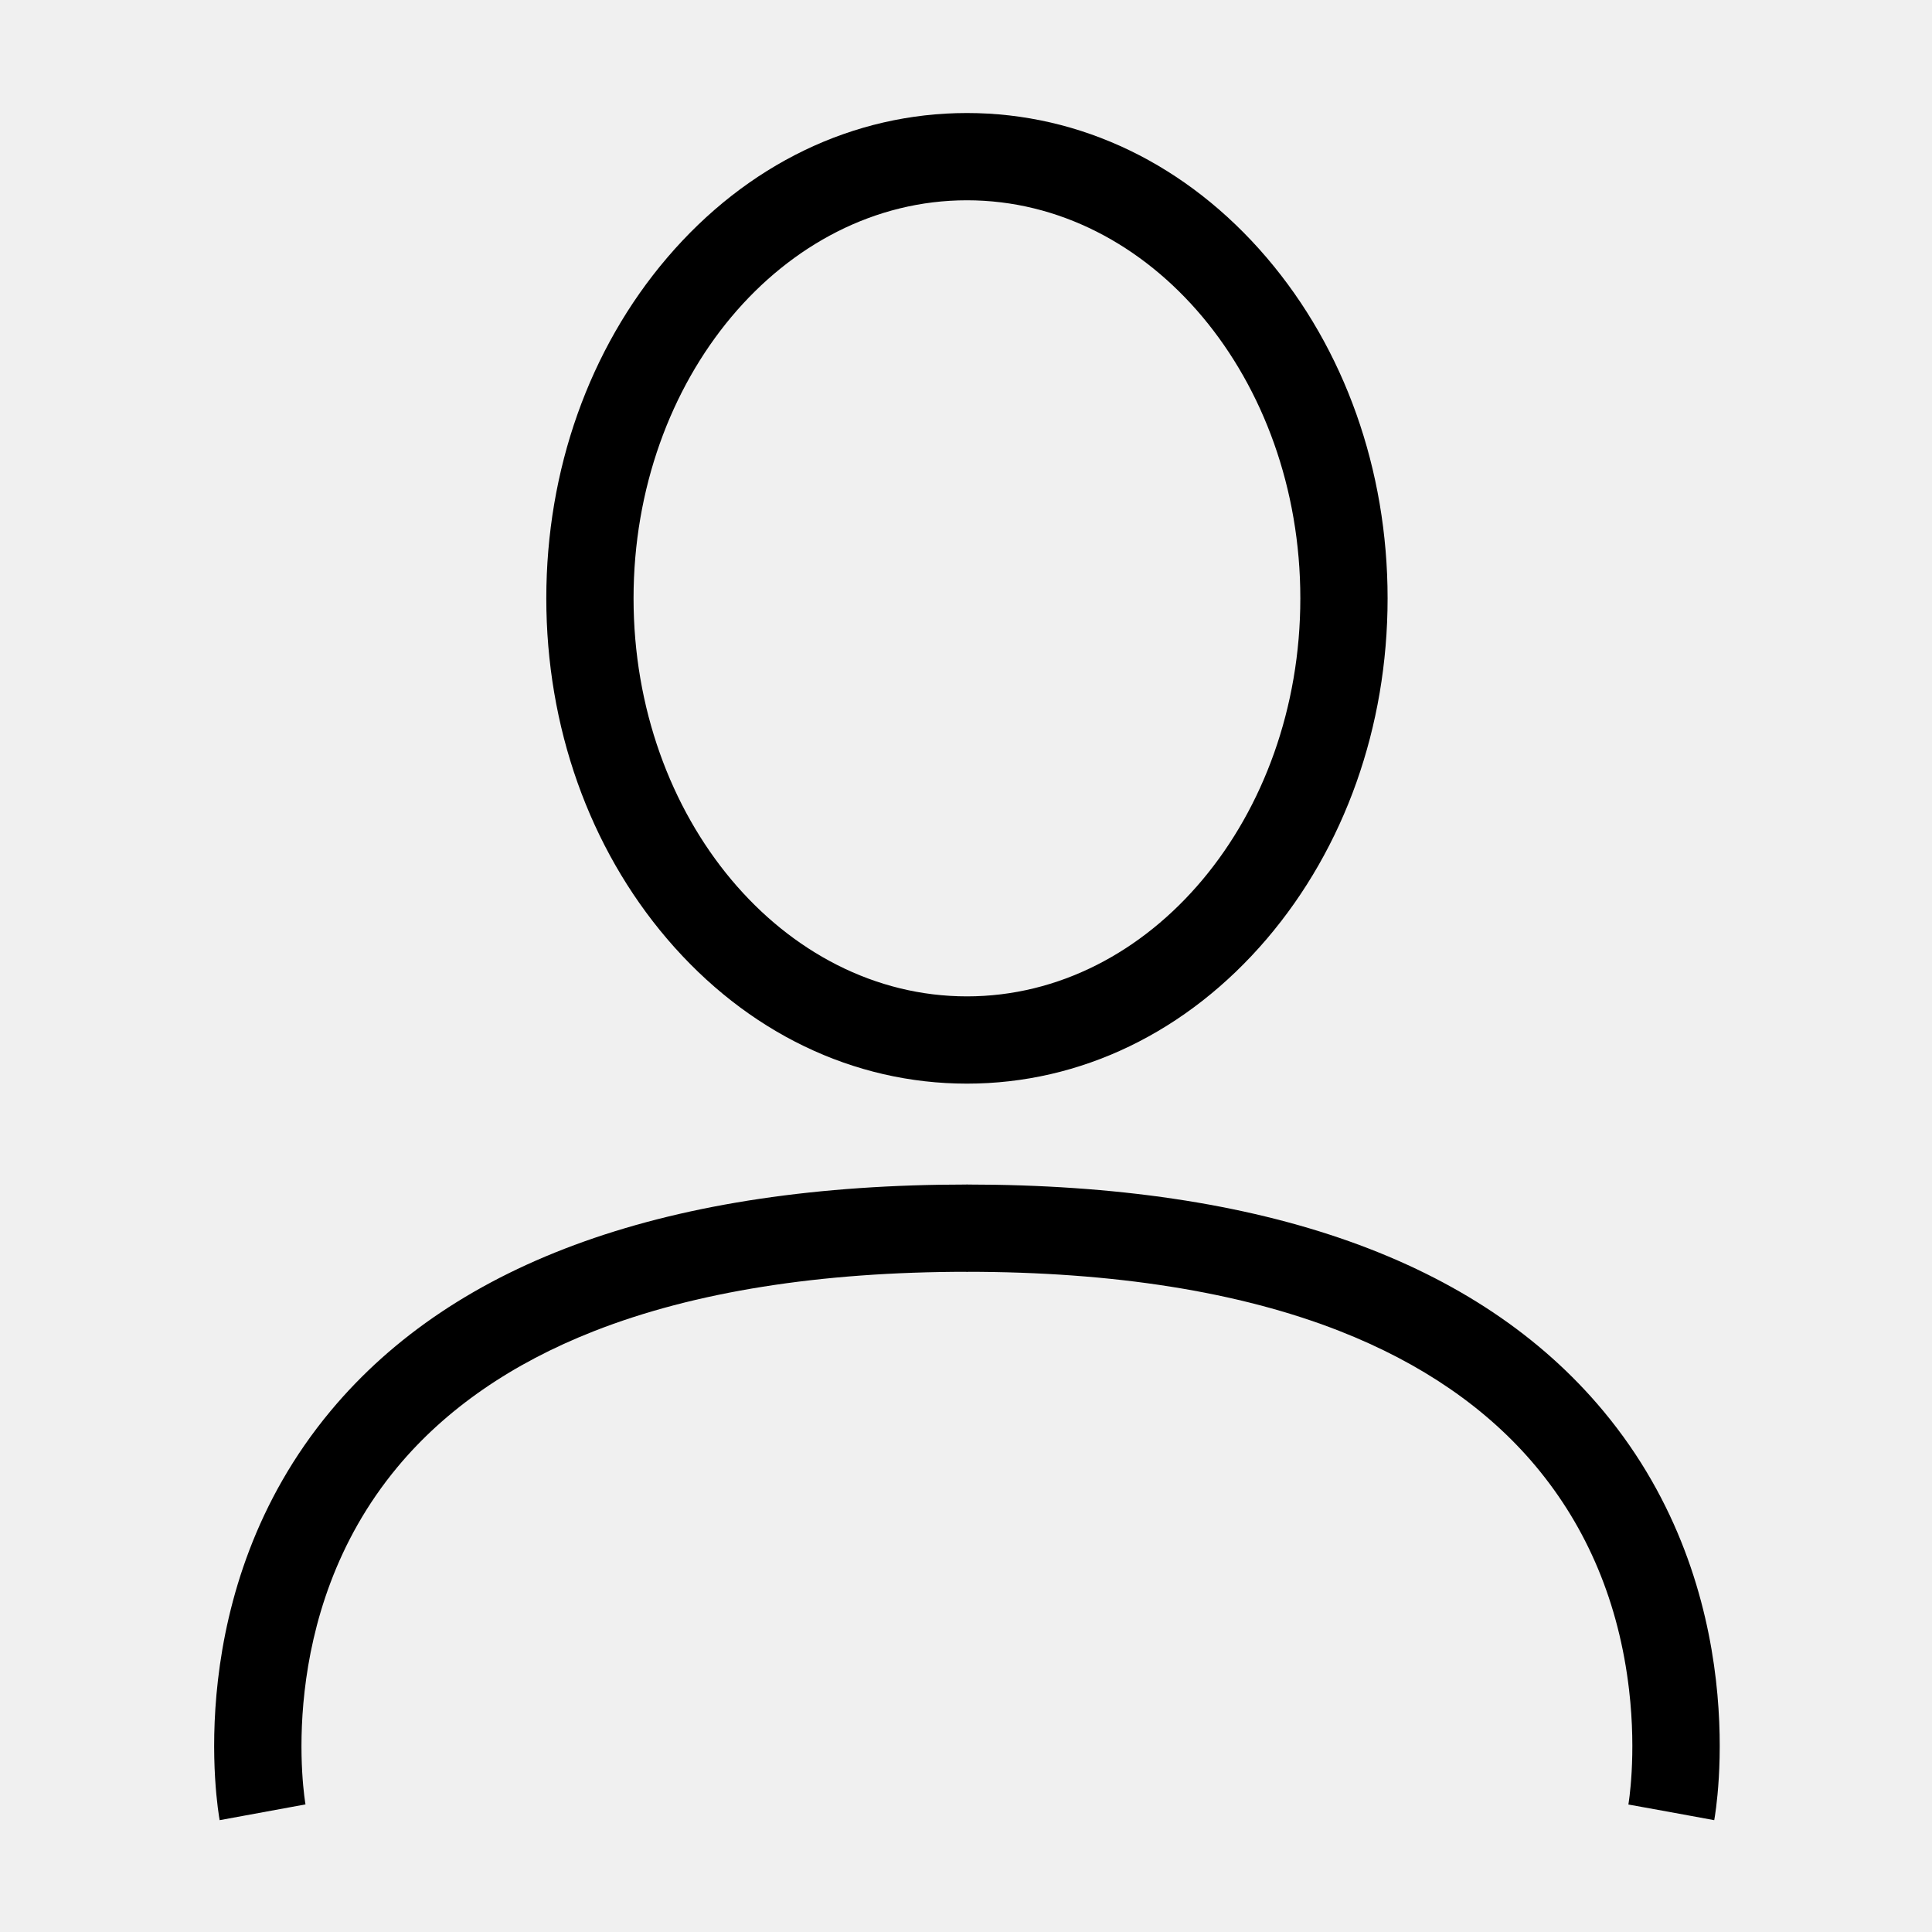
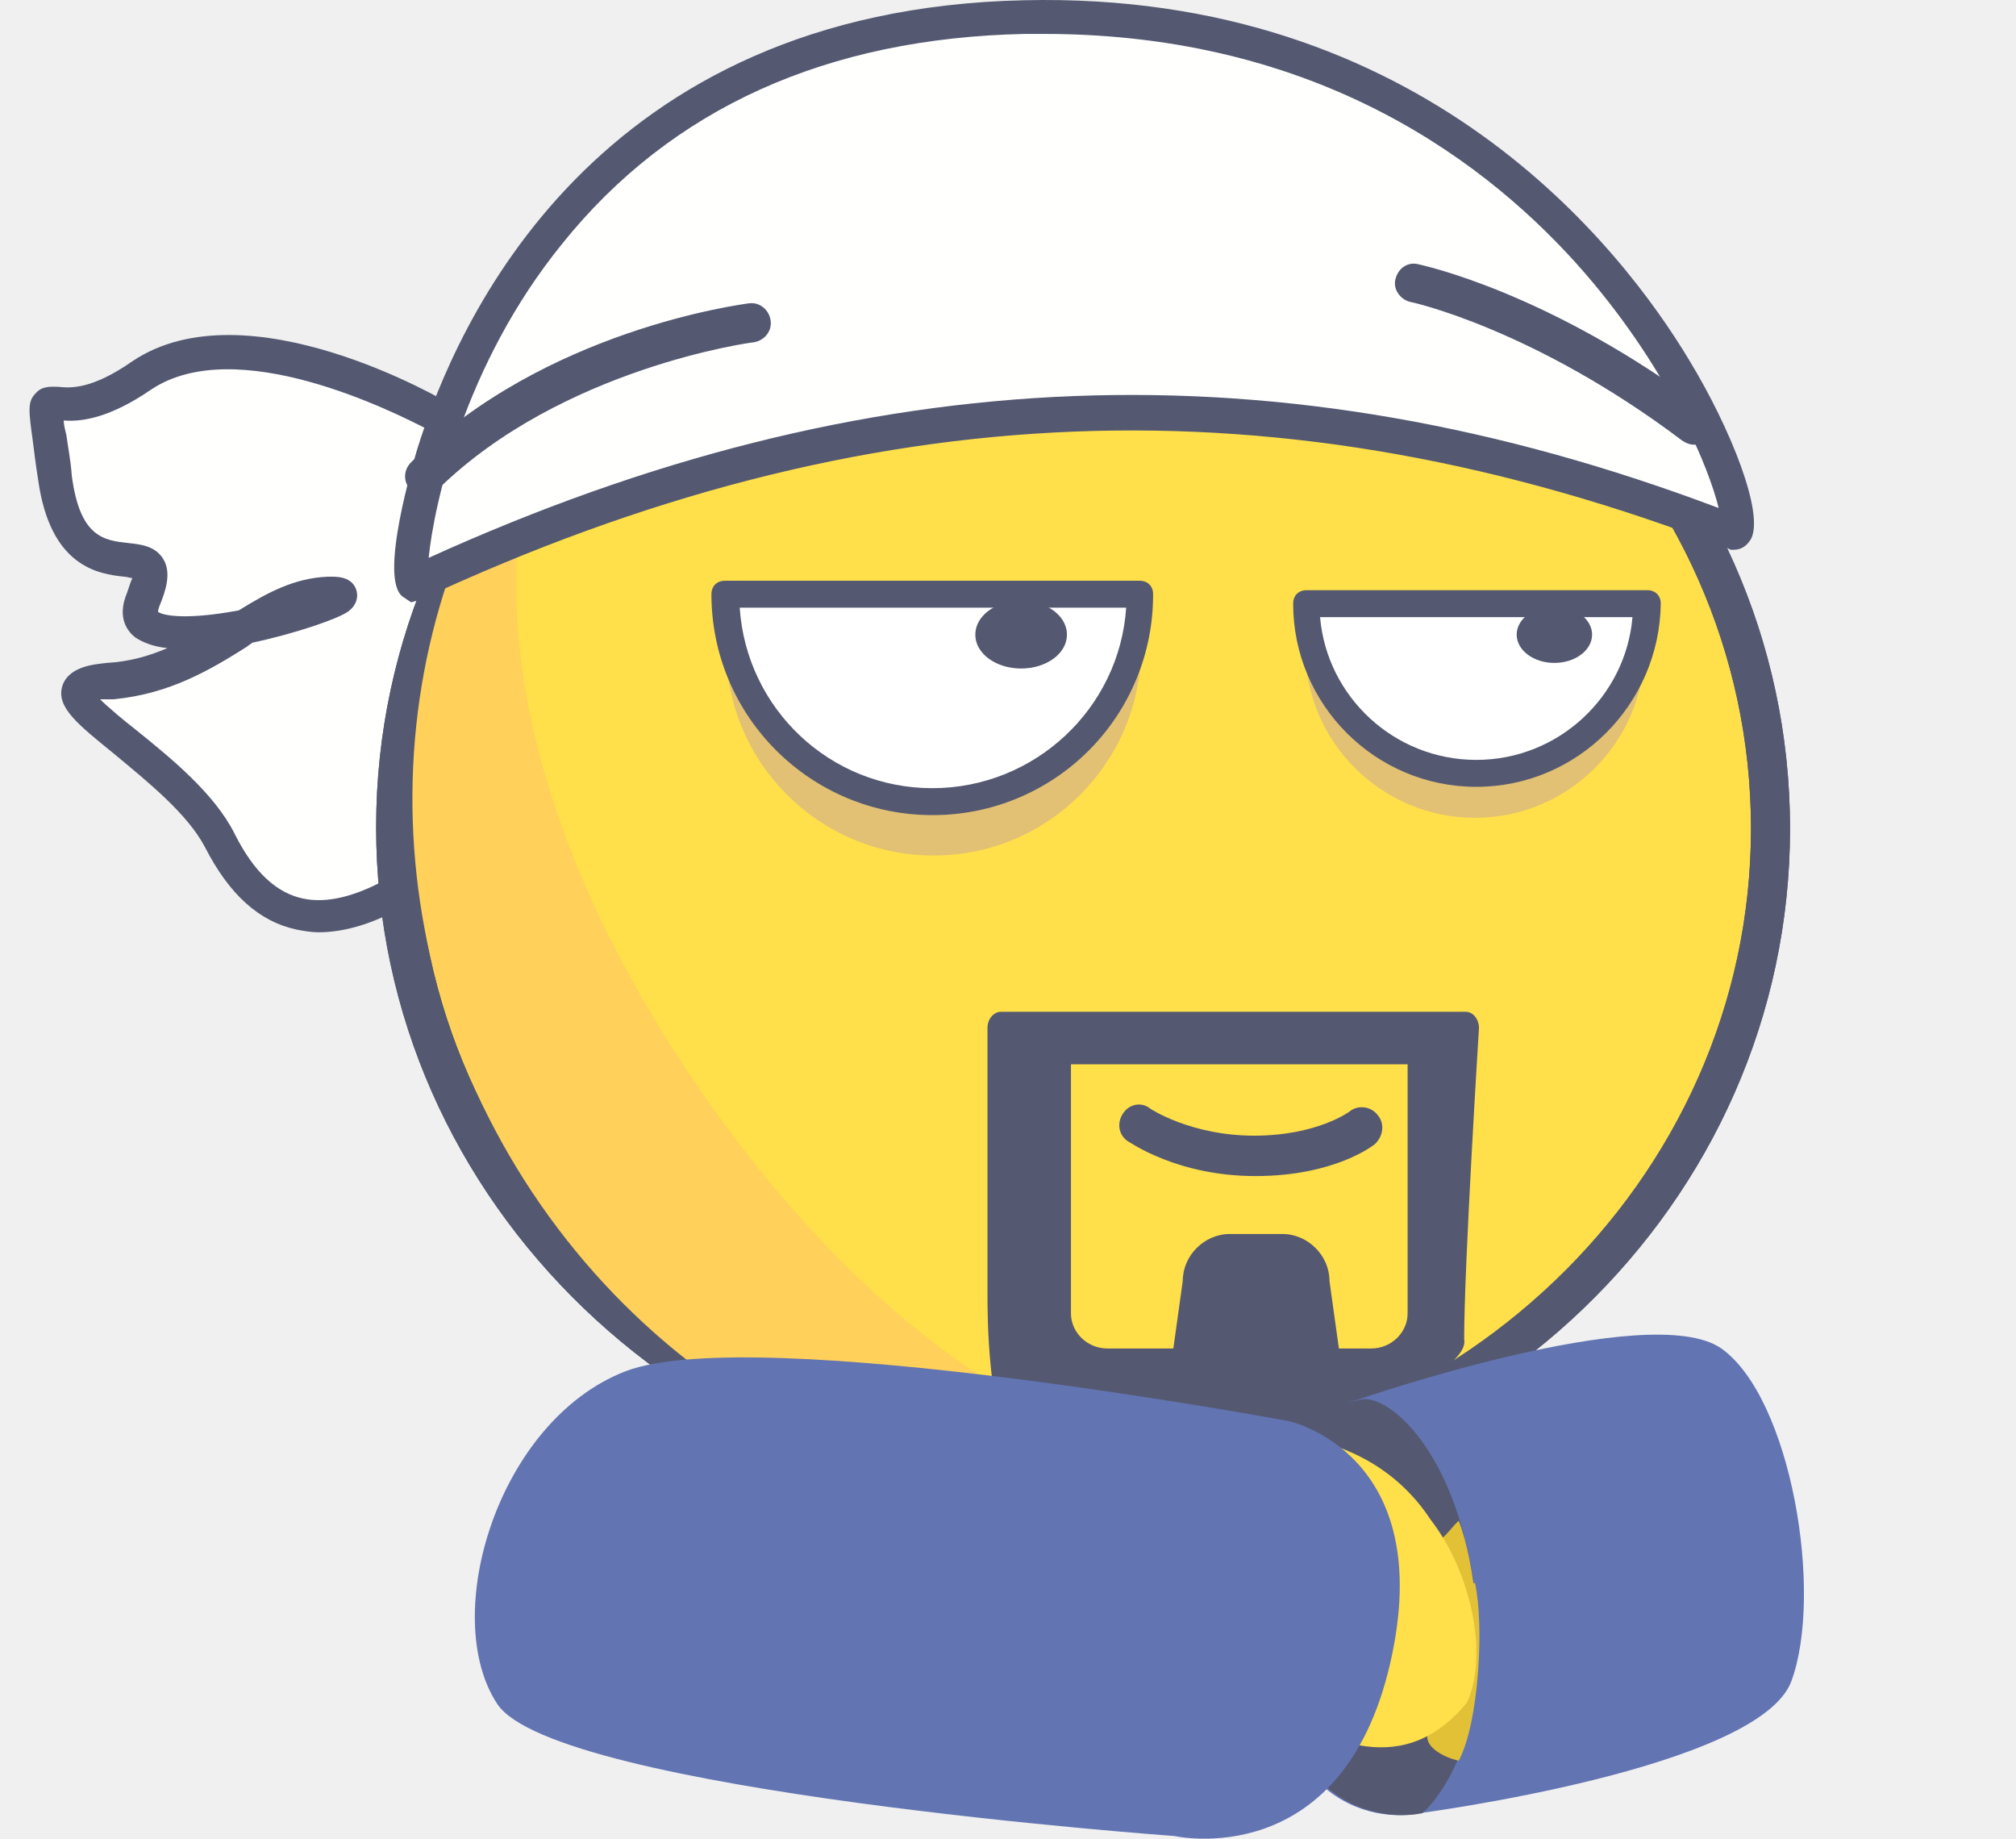
- <svg xmlns="http://www.w3.org/2000/svg" t="1588563195993" class="icon" viewBox="0 0 1024 1024" version="1.1" p-id="9304" width="200" height="200">
+ <svg xmlns="http://www.w3.org/2000/svg" t="1592101985708" class="icon" viewBox="0 0 1123 1024" version="1.1" p-id="1615" width="70.188" height="64">
  <defs>
    <style type="text/css" />
  </defs>
-   <path d="M512.499 574.347c-60.248 0-116.679-27.233-158.886-76.678-41.314-48.397-64.061-112.515-64.061-180.543 0-68.028 22.747-132.144 64.061-180.542C395.82 87.131 452.246 59.904 512.499 59.904c60.256 0 116.68 27.233 158.887 76.673 41.314 48.398 64.068 112.519 64.068 180.548 0 68.027-22.754 132.145-64.068 180.543C629.179 547.114 572.755 574.347 512.499 574.347L512.499 574.347zM512.499 106.155c-97.43 0-176.702 94.638-176.702 210.971 0 116.333 79.273 210.972 176.702 210.972 97.436 0 176.702-94.639 176.702-210.972C689.201 200.793 609.935 106.155 512.499 106.155L512.499 106.155zM512.499 106.155" p-id="9305" />
-   <path d="M116.425 964.728c-0.893-4.894-21.104-120.966 58.791-216.883 66.342-79.638 179.893-120.02 337.503-120.02l0 46.253c-78.19 0-144.811 10.598-198.009 31.505-43.493 17.091-78.467 41.267-103.951 71.869-66.184 79.447-49.022 177.928-48.839 178.917L116.425 964.728 116.425 964.728zM116.425 964.728" p-id="9306" />
-   <path d="M908.574 964.728l-45.489-8.359 22.742 4.177-22.753-4.116c0.044-0.253 4.458-25.748 0.368-60.774-5.35-45.864-22.036-85.79-49.589-118.674-25.528-30.473-60.514-54.552-103.978-71.564-53.125-20.797-119.61-31.34-197.597-31.34L512.276 627.825c157.613 0 271.164 40.383 337.505 120.02C929.678 843.762 909.474 959.834 908.574 964.728L908.574 964.728zM908.574 964.728" p-id="9307" />
+   <path d="M247.775 234.173S138.259 169.664 79 209.42s-58.508-17.252-48.757 57.758c9.751 75.01 68.26 22.503 49.507 67.51s142.52-6.751 102.765-3.75c-39.756 2.25-66.76 45.005-121.518 48.756-54.007 3.75 37.506 41.256 61.51 88.512 24.002 48.007 63.758 63.76 138.769-0.75s-4.501-109.515-4.501-109.515l-9.001-123.768z" fill="#FFFFFE" p-id="1616" />
+   <path d="M177.265 519.214c-3.75 0-8.251-0.75-12.002-1.5-21.003-4.501-37.505-19.503-51.007-45.757C104.505 453.204 82 435.202 63.999 420.2c-20.253-16.503-33.005-26.254-29.254-38.256 3.75-11.251 18.752-12.001 24.753-12.752 12.752-0.75 23.253-3.75 33.755-8.25-7.501-0.75-13.502-3.001-18.003-6.002-3.75-3-10.501-10.501-4.5-24.753 1.5-4.5 2.25-6.751 3-8.251-1.5 0-3-0.75-4.5-0.75-14.252-1.5-41.256-5.251-48.007-54.008-1.5-9.001-2.25-16.502-3-21.753-2.25-16.502-3.001-21.753 1.5-26.254 3.75-4.5 9-3.75 12.751-3.75 6.751 0.75 18.753 1.5 41.256-14.252 63.76-42.756 174.025 21.753 178.525 24.753l4.501 2.25 9.751 123.768c9.752 6.751 33.755 25.504 36.756 54.008 2.25 23.253-9.752 45.756-35.255 67.51-36.006 31.504-65.26 45.756-90.763 45.756zM55.748 389.445c4.5 4.5 13.502 12.002 20.253 17.253 19.502 15.752 43.506 35.255 54.757 57.758 10.502 21.003 23.253 33.005 38.256 36.005 21.753 4.5 51.007-9.001 86.262-39.756 21.003-18.002 30.754-35.255 28.504-51.757-2.25-25.504-31.505-42.006-31.505-42.756l-3.75-3-9.752-123.768c-20.252-10.501-107.265-54.007-154.521-22.503-24.004 16.502-39.756 18.003-48.757 17.252 0 2.25 0.75 5.251 1.5 8.252 0.75 6 2.25 12.751 3 22.503 4.501 34.505 18.003 36.005 31.505 37.505 6.75 0.75 15.002 1.5 19.503 9.001 4.5 7.501 1.5 17.253-2.25 26.254-0.75 2.25-0.75 3-0.75 3 1.5 1.5 12.751 5.251 45.006-0.75 15.752-9.751 30.754-18.002 49.507-18.752 3.75 0 12.751-0.75 15.752 6.75 1.5 3.751 0.75 9.002-4.5 12.752s-28.505 12.002-53.258 17.253c-0.75 0.75-2.25 1.5-3 2.25-20.254 12.752-42.757 26.254-74.261 29.254h-7.501z" fill="#545971" p-id="1617" />
+   <path d="M978.378 460.705c0 198.778-168.024 360.051-375.053 360.051s-375.053-161.273-375.053-360.05 168.024-360.051 375.053-360.051 375.053 161.272 375.053 360.05" fill="#FFE04A" p-id="1618" />
+   <path d="M603.325 839.509c-216.78 0-393.806-169.524-393.806-378.804S386.544 82.652 603.325 82.652 997.13 252.176 997.13 461.455 820.855 839.51 603.325 839.51z m0-735.104c-204.78 0-371.303 159.773-371.303 356.3s166.524 357.05 371.303 357.05 372.052-159.772 372.052-356.3-167.273-357.05-372.052-357.05z" fill="#545971" p-id="1619" />
+   <path d="M603.325 839.509c-216.78 0-393.806-169.524-393.806-378.804S386.544 82.652 603.325 82.652 997.13 252.176 997.13 461.455 820.855 839.51 603.325 839.51z m0-735.104c-204.78 0-371.303 159.773-371.303 356.3s166.524 357.05 371.303 357.05 372.052-159.772 372.052-356.3-167.273-357.05-372.052-357.05z" fill="#545971" p-id="1620" />
+   <path d="M391.045 608.476c-93.013-134.269-132.019-279.04-81.012-396.806-101.264 126.768-109.515 314.295-9 459.065 100.513 144.77 279.038 202.528 432.81 152.271-127.518 6.751-249.785-80.26-342.798-214.53" fill="#FFD05A" p-id="1621" />
+   <path d="M815.605 745.745c0-41.255 8.25-173.274 8.25-173.274 0-4.5-3-9.001-7.5-9.001H557.568c-3.75 0-7.5 3.75-7.5 9.001v148.521c0 12.752 0 63.009 15.001 97.514 15.753 35.255 257.287-39.756 250.536-72.76z" fill="#545971" p-id="1622" />
+   <path d="M784.1 592.724v138.77c0 10.5-9.001 19.502-20.253 19.502h-147.02c-11.252 0-20.253-9.001-20.253-19.503v-138.77H784.1z" fill="#FFE04A" p-id="1623" />
+   <path d="M749.595 778c0 14.252-12.001 26.254-26.253 26.254h-47.257c-14.252 0-26.254-12.002-26.254-26.254l9.002-64.51c0-14.251 12.001-26.253 26.253-26.253h29.254c14.252 0 26.254 12.002 26.254 26.254L749.595 778z m-50.257-123.017c-43.506 0-69.76-18.753-71.26-19.503-5.25-3.75-6-10.502-2.25-15.752 3.75-5.251 10.501-6.001 15.002-2.25 0 0 22.503 15.002 57.758 15.002s53.258-13.502 53.258-13.502c4.5-3.75 12.001-3 15.752 2.25 3.75 4.5 3 11.252-1.5 15.752-0.75 0.75-22.503 18.003-66.76 18.003z" fill="#545971" p-id="1624" />
+   <path d="M404.547 360.941c0 63.76 51.757 115.517 115.516 115.517S635.579 424.7 635.579 360.94H404.547z" fill="#E2C074" p-id="1625" />
+   <path d="M404.547 330.937c0 63.759 51.757 115.516 115.516 115.516s115.516-51.757 115.516-115.516H404.547z" fill="#FFFFFF" p-id="1626" />
+   <path d="M519.313 453.954c-67.51 0-123.017-54.757-123.017-123.017 0-4.5 3-7.501 7.5-7.501H634.83c4.5 0 7.501 3 7.501 7.501a122.611 122.611 0 0 1-123.017 123.017zM412.048 338.438c3.75 56.258 50.257 100.514 107.265 100.514s104.265-44.256 108.015-100.514h-215.28z" fill="#545971" p-id="1627" />
+   <path d="M543.316 353.44a25.504 18.753 0 1 0 51.007 0 25.504 18.753 0 1 0-51.007 0z" fill="#545971" p-id="1628" />
+   <path d="M727.092 360.941c0 52.508 42.756 94.514 94.513 94.514 52.508 0 94.514-42.756 94.514-94.514H727.092z" fill="#E2C074" p-id="1629" />
+   <path d="M727.092 336.188c0 52.507 42.756 94.513 94.513 94.513 52.508 0 94.514-42.756 94.514-94.513H727.092z" fill="#FFFFFF" p-id="1630" />
+   <path d="M822.356 438.202c-56.258 0-102.015-45.756-102.015-102.014 0-4.5 3-7.501 7.501-7.501H917.62c4.5 0 7.501 3 7.501 7.5-0.75 56.259-46.506 102.015-102.764 102.015z m-87.013-94.513c3.75 44.256 41.256 79.511 87.013 79.511s83.261-35.255 87.012-79.511H735.343z" fill="#545971" p-id="1631" />
+   <path d="M844.859 353.44a21.003 15.752 0 1 0 42.006 0 21.003 15.752 0 1 0-42.006 0z" fill="#545971" p-id="1632" />
+   <path d="M965.626 295.682c-278.29-108.015-510.822-75.76-735.854 29.254-7.5-5.25 25.504-309.043 341.298-315.794 315.045-6.751 413.308 286.54 394.556 286.54z" fill="#FFFFFE" p-id="1633" />
+   <path d="M229.022 335.438l-4.5-3c-14.253-9.752 6.75-78.012 7.5-81.012C254.526 177.916 331.787 5.39 570.32 0.14 793.101-5.11 903.367 138.16 940.872 200.42c23.254 38.255 42.006 85.512 34.505 99.764-2.25 3.75-5.25 6-9.751 6h-1.5l-1.5-0.75c-248.286-96.013-480.068-87.012-728.353 28.504l-5.25 1.5z m352.55-316.545H571.07C460.805 21.143 373.792 60.15 313.034 135.91c-54.758 67.51-71.26 145.52-74.26 174.774 244.534-111.015 474.066-120.017 718.6-27.754-5.25-21.753-27.003-75.76-74.26-130.518-53.257-61.509-148.52-133.519-301.542-133.519z" fill="#545971" p-id="1634" />
+   <path d="M943.873 247.675c-2.25 0-4.5-0.75-6.751-2.25-82.512-62.259-150.771-77.26-151.522-77.26-6-1.501-9.751-7.502-8.25-12.753 1.5-6 6.75-9.751 12.751-8.25 3 0.75 73.51 15.751 160.523 81.01 5.25 3.751 6 10.502 2.25 15.753-2.25 2.25-5.25 3.75-9.001 3.75z m-707.35 28.504c-3 0-6-0.75-7.5-3-4.502-4.5-4.502-11.252 0-15.752 74.26-73.51 183.025-87.763 188.276-88.513 6-0.75 11.251 3.75 12.001 9.752 0.75 6-3.75 11.251-9.751 12.001-0.75 0-106.515 14.252-175.525 81.762-2.25 2.25-4.5 3.75-7.5 3.75z" fill="#545971" p-id="1635" />
+   <path d="M958.875 750.996c39.005 27.754 57.008 136.52 39.005 185.276-18.002 48.757-207.029 73.51-207.029 73.51s-75.01 18.753-89.262-98.263C686.586 794.502 756.346 779.5 756.346 779.5s162.773-56.258 202.529-28.504z" fill="#6274B2" p-id="1636" />
+   <path d="M822.356 892.016c9 85.512-30.005 117.767-30.005 117.767s-75.01 18.752-89.262-98.264C688.087 794.502 742.844 782.5 757.847 779.5c14.252-3.75 54.757 27.004 64.509 112.516z" fill="#545971" p-id="1637" />
+   <path d="M814.104 886.015c2.25-0.75 4.501-3.75 7.501-4.5 5.251 23.253 2.25 78.01-9 99.014-1.501 0-20.254-5.251-17.253-15.753" fill="#E2C137" p-id="1638" />
+   <path d="M802.853 856.761c2.25-0.75 7.5-8.251 9.751-9.751 9.001 22.503 15.002 76.51 6.751 99.014-1.5 0-21.003-1.5-19.503-12.752" fill="#E2C137" p-id="1639" />
+   <path d="M817.105 948.274c12.002-25.504 3-72.01-20.253-102.014-70.51-107.265-282.79-12.752-235.533 56.258 0 0-23.253 46.506 21.003 58.508 0 0-23.253 40.505 20.253 49.507 47.256 9.001 30.004-47.257 103.514-57.008 27.004 9.001 72.01 42.006 111.016-5.251m-256.536-42.006c13.502-24.753 40.505-55.508 85.512-50.257m-66.01 108.765c-4.5 15.753 24.004-64.509 85.513-56.258" fill="#FFE04A" p-id="1640" />
+   <path d="M348.289 763.748c-71.26 27.754-103.515 136.52-71.26 185.276 32.254 48.757 377.303 73.51 377.303 73.51s93.013 21.003 120.017-96.013C801.353 809.504 718.09 791.5 718.09 791.5s-297.792-55.507-369.802-27.753z" fill="#6274B2" p-id="1641" />
</svg>
